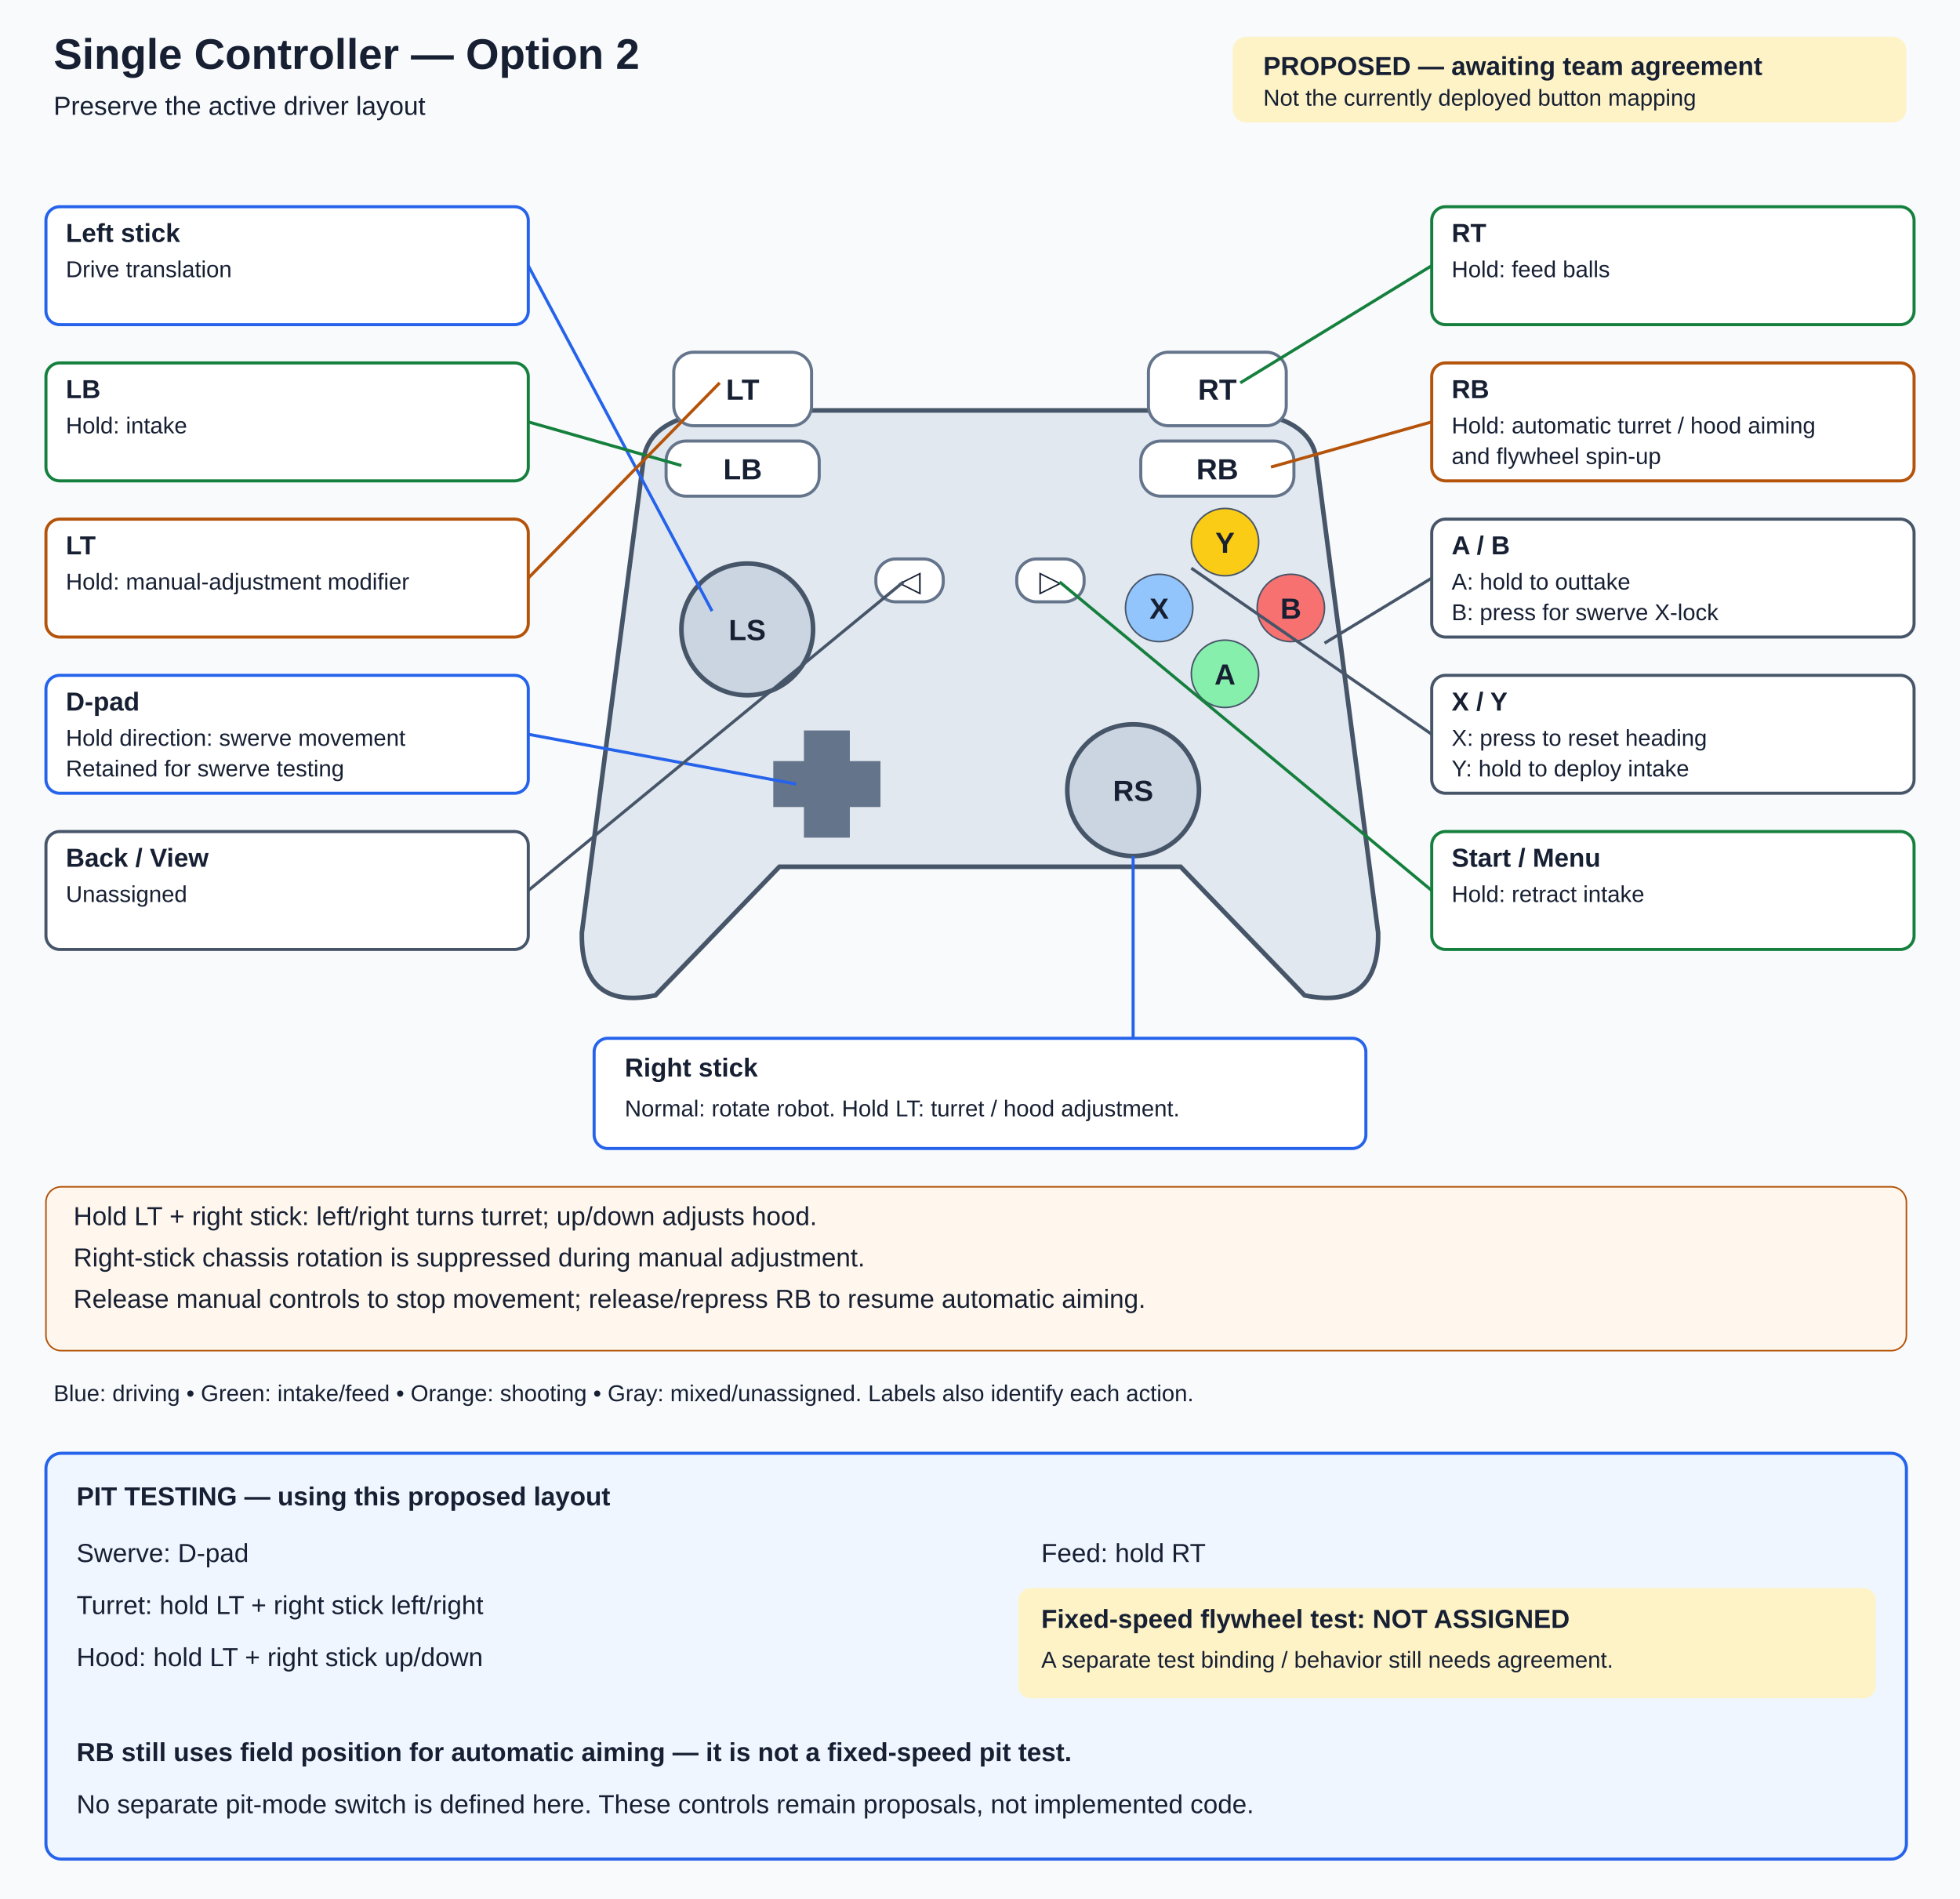
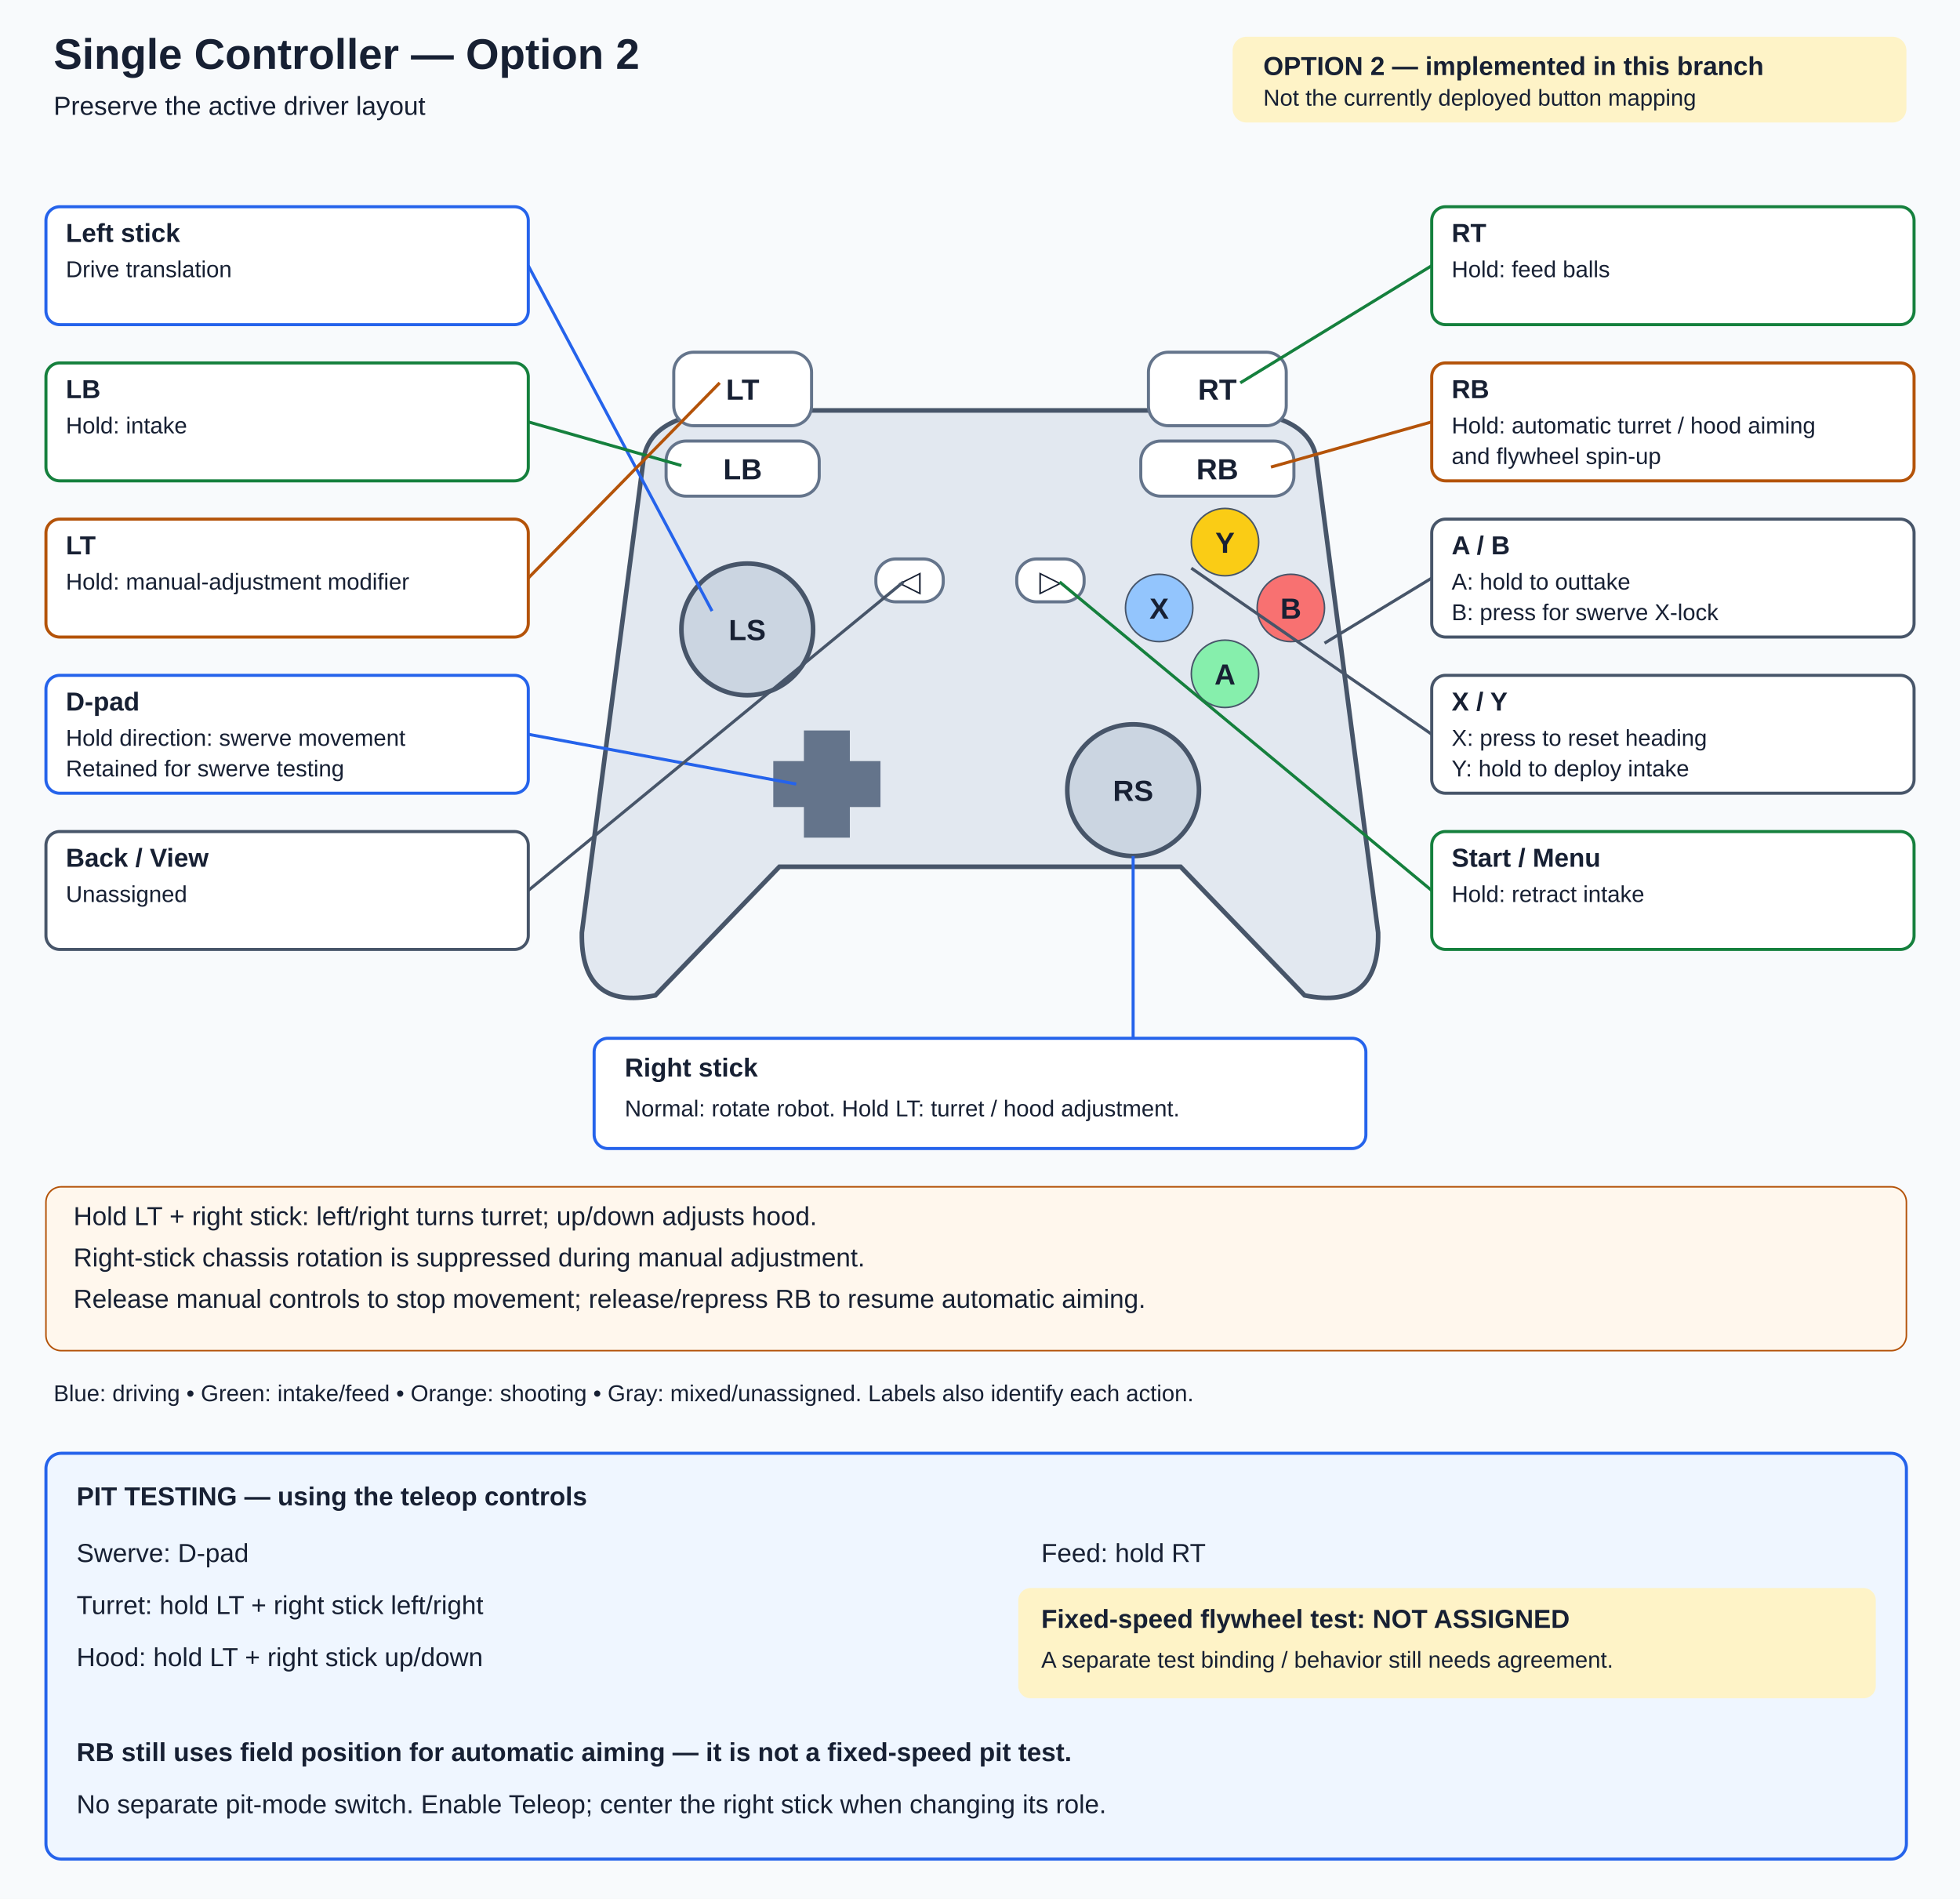
<svg xmlns="http://www.w3.org/2000/svg" width="1280" height="1240" viewBox="0 0 1280 1240" role="img" aria-labelledby="title desc">
  <rect width="1280" height="1240" fill="#f8fafc" />
  <style>text{font-family:Arial,sans-serif;fill:#172033}.heading{font-size:28px;font-weight:bold}.body{font-size:17px}.small{font-size:15px}.button{font-size:19px;font-weight:bold;text-anchor:middle}</style>
  <text x="35" y="45" class="heading">Single Controller — Option 2</text>
  <text x="35" y="75" class="body">Preserve the active driver layout</text>
  <rect x="805" y="24" width="440" height="56" rx="9" fill="#fef3c7" />
-   <text x="825" y="49" class="body" font-weight="bold">PROPOSED — awaiting team agreement</text>
+   <text x="825" y="49" class="body" font-weight="bold">OPTION 2 — implemented in this branch</text>
  <text x="825" y="69" class="small">Not the currently deployed button mapping</text>
  <path d="M420 302 Q423 268 485 268 L795 268 Q857 268 860 302 L900 609 Q901 660 852 650 L771 566 L509 566 L428 650 Q379 660 380 609 Z" fill="#e2e8f0" stroke="#475569" stroke-width="3" />
  <rect x="440" y="230" width="90" height="48" rx="13" fill="white" stroke="#64748b" stroke-width="2" />
  <text x="485.0" y="261.0" class="button">LT</text>
  <rect x="750" y="230" width="90" height="48" rx="13" fill="white" stroke="#64748b" stroke-width="2" />
  <text x="795.0" y="261.0" class="button">RT</text>
  <rect x="435" y="288" width="100" height="36" rx="13" fill="white" stroke="#64748b" stroke-width="2" />
  <text x="485.0" y="313.0" class="button">LB</text>
  <rect x="745" y="288" width="100" height="36" rx="13" fill="white" stroke="#64748b" stroke-width="2" />
  <text x="795.0" y="313.0" class="button">RB</text>
  <rect x="572" y="365" width="44" height="28" rx="13" fill="white" stroke="#64748b" stroke-width="2" />
  <text x="594.0" y="386.0" class="button">◁</text>
  <rect x="664" y="365" width="44" height="28" rx="13" fill="white" stroke="#64748b" stroke-width="2" />
  <text x="686.0" y="386.0" class="button">▷</text>
  <circle cx="488" cy="411" r="43" fill="#cbd5e1" stroke="#475569" stroke-width="3" />
  <text x="488" y="418" class="button">LS</text>
  <circle cx="740" cy="516" r="43" fill="#cbd5e1" stroke="#475569" stroke-width="3" />
  <text x="740" y="523" class="button">RS</text>
  <path d="M525 477 H555 V497 H575 V527 H555 V547 H525 V527 H505 V497 H525 Z" fill="#64748b" />
  <circle cx="800" cy="354" r="22" fill="#facc15" stroke="#475569" />
  <text x="800" y="361" class="button">Y</text>
  <circle cx="843" cy="397" r="22" fill="#f87171" stroke="#475569" />
  <text x="843" y="404" class="button">B</text>
  <circle cx="800" cy="440" r="22" fill="#86efac" stroke="#475569" />
  <text x="800" y="447" class="button">A</text>
  <circle cx="757" cy="397" r="22" fill="#93c5fd" stroke="#475569" />
  <text x="757" y="404" class="button">X</text>
  <path d="M345 173.5 L465 399" stroke="#2563eb" stroke-width="2" fill="none" />
  <rect x="30" y="135" width="315" height="77" rx="9" fill="white" stroke="#2563eb" stroke-width="2" />
  <text x="43" y="158" class="body" font-weight="bold">Left stick</text>
  <text x="43" y="181" class="small">Drive translation</text>
  <path d="M345 275.5 L445 304" stroke="#15803d" stroke-width="2" fill="none" />
  <rect x="30" y="237" width="315" height="77" rx="9" fill="white" stroke="#15803d" stroke-width="2" />
  <text x="43" y="260" class="body" font-weight="bold">LB</text>
  <text x="43" y="283" class="small">Hold: intake</text>
  <path d="M345 377.5 L470 250" stroke="#b45309" stroke-width="2" fill="none" />
  <rect x="30" y="339" width="315" height="77" rx="9" fill="white" stroke="#b45309" stroke-width="2" />
  <text x="43" y="362" class="body" font-weight="bold">LT</text>
  <text x="43" y="385" class="small">Hold: manual-adjustment modifier</text>
  <path d="M345 479.5 L520 512" stroke="#2563eb" stroke-width="2" fill="none" />
  <rect x="30" y="441" width="315" height="77" rx="9" fill="white" stroke="#2563eb" stroke-width="2" />
  <text x="43" y="464" class="body" font-weight="bold">D-pad</text>
  <text x="43" y="487" class="small">Hold direction: swerve movement</text>
  <text x="43" y="507" class="small">Retained for swerve testing</text>
  <path d="M345 581.5 L590 380" stroke="#475569" stroke-width="2" fill="none" />
  <rect x="30" y="543" width="315" height="77" rx="9" fill="white" stroke="#475569" stroke-width="2" />
  <text x="43" y="566" class="body" font-weight="bold">Back / View</text>
  <text x="43" y="589" class="small">Unassigned</text>
  <path d="M935 173.5 L810 250" stroke="#15803d" stroke-width="2" fill="none" />
  <rect x="935" y="135" width="315" height="77" rx="9" fill="white" stroke="#15803d" stroke-width="2" />
  <text x="948" y="158" class="body" font-weight="bold">RT</text>
  <text x="948" y="181" class="small">Hold: feed balls</text>
  <path d="M935 275.5 L830 305" stroke="#b45309" stroke-width="2" fill="none" />
  <rect x="935" y="237" width="315" height="77" rx="9" fill="white" stroke="#b45309" stroke-width="2" />
  <text x="948" y="260" class="body" font-weight="bold">RB</text>
  <text x="948" y="283" class="small">Hold: automatic turret / hood aiming</text>
  <text x="948" y="303" class="small">and flywheel spin-up</text>
  <path d="M935 377.5 L865 420" stroke="#475569" stroke-width="2" fill="none" />
  <rect x="935" y="339" width="315" height="77" rx="9" fill="white" stroke="#475569" stroke-width="2" />
  <text x="948" y="362" class="body" font-weight="bold">A / B</text>
  <text x="948" y="385" class="small">A: hold to outtake</text>
  <text x="948" y="405" class="small">B: press for swerve X-lock</text>
  <path d="M935 479.5 L778 371" stroke="#475569" stroke-width="2" fill="none" />
  <rect x="935" y="441" width="315" height="77" rx="9" fill="white" stroke="#475569" stroke-width="2" />
  <text x="948" y="464" class="body" font-weight="bold">X / Y</text>
  <text x="948" y="487" class="small">X: press to reset heading</text>
  <text x="948" y="507" class="small">Y: hold to deploy intake</text>
  <path d="M935 581.5 L692 380" stroke="#15803d" stroke-width="2" fill="none" />
  <rect x="935" y="543" width="315" height="77" rx="9" fill="white" stroke="#15803d" stroke-width="2" />
  <text x="948" y="566" class="body" font-weight="bold">Start / Menu</text>
  <text x="948" y="589" class="small">Hold: retract intake</text>
  <path d="M740 559 V678" stroke="#2563eb" stroke-width="2" />
  <rect x="388" y="678" width="504" height="72" rx="9" fill="white" stroke="#2563eb" stroke-width="2" />
  <text x="408" y="703" class="body" font-weight="bold">Right stick</text>
  <text x="408" y="729" class="small">Normal: rotate robot. Hold LT: turret / hood adjustment.</text>
  <rect x="30" y="775" width="1215" height="107" rx="10" fill="#fff7ed" stroke="#b45309" />
  <text x="48" y="800" dy="0" class="body">Hold LT + right stick: left/right turns turret; up/down adjusts hood.</text>
  <text x="48" y="800" dy="27" class="body">Right-stick chassis rotation is suppressed during manual adjustment.</text>
  <text x="48" y="800" dy="54" class="body">Release manual controls to stop movement; release/repress RB to resume automatic aiming.</text>
  <text x="35" y="915" class="small">Blue: driving • Green: intake/feed • Orange: shooting • Gray: mixed/unassigned. Labels also identify each action.</text>
  <rect x="30" y="949" width="1215" height="265" rx="10" fill="#eff6ff" stroke="#2563eb" stroke-width="2" />
-   <text x="50" y="983" class="body" font-weight="bold">PIT TESTING — using this proposed layout</text>
+   <text x="50" y="983" class="body" font-weight="bold">PIT TESTING — using the teleop controls</text>
  <text x="50" y="1020" class="body">Swerve: D-pad</text>
  <text x="50" y="1054" class="body">Turret: hold LT + right stick left/right</text>
  <text x="50" y="1088" class="body">Hood: hold LT + right stick up/down</text>
  <text x="680" y="1020" class="body">Feed: hold RT</text>
  <rect x="665" y="1037" width="560" height="72" rx="8" fill="#fef3c7" />
  <text x="680" y="1063" class="body" font-weight="bold">Fixed-speed flywheel test: NOT ASSIGNED</text>
  <text x="680" y="1089" class="small">A separate test binding / behavior still needs agreement.</text>
  <text x="50" y="1150" class="body" font-weight="bold">RB still uses field position for automatic aiming — it is not a fixed-speed pit test.</text>
-   <text x="50" y="1184" class="body">No separate pit-mode switch is defined here. These controls remain proposals, not implemented code.</text>
+   <text x="50" y="1184" class="body">No separate pit-mode switch. Enable Teleop; center the right stick when changing its role.</text>
</svg>
